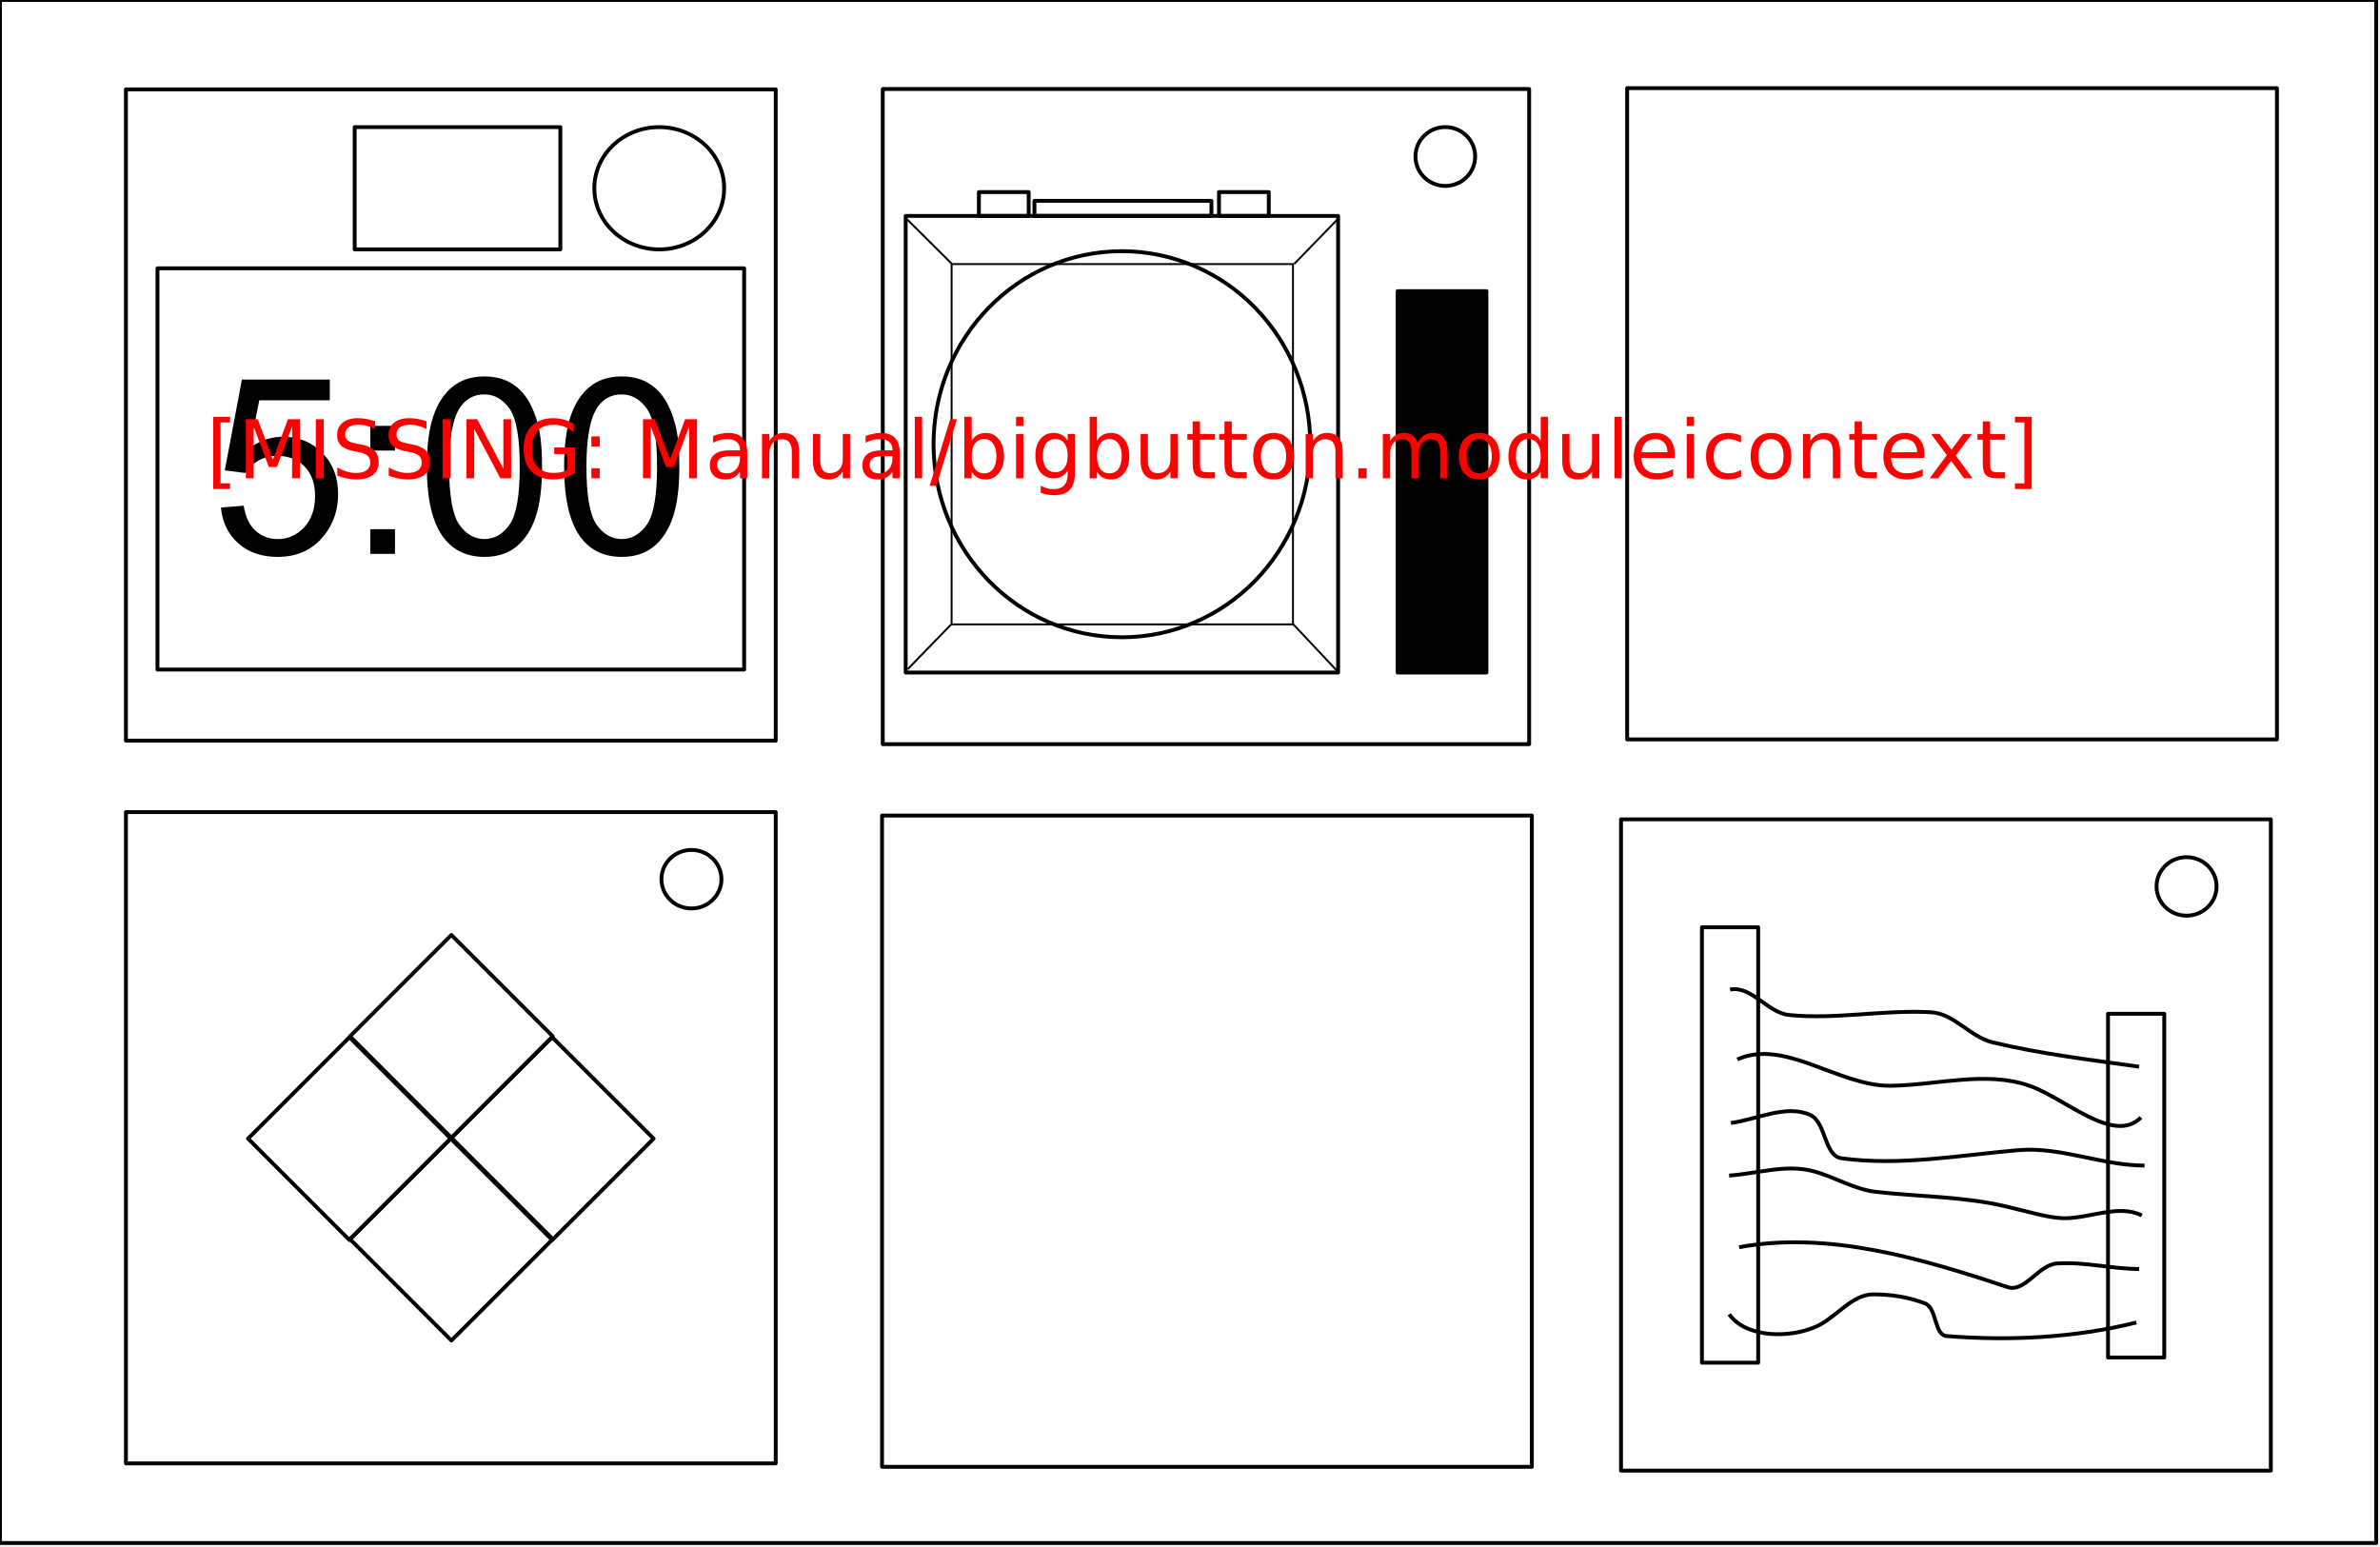
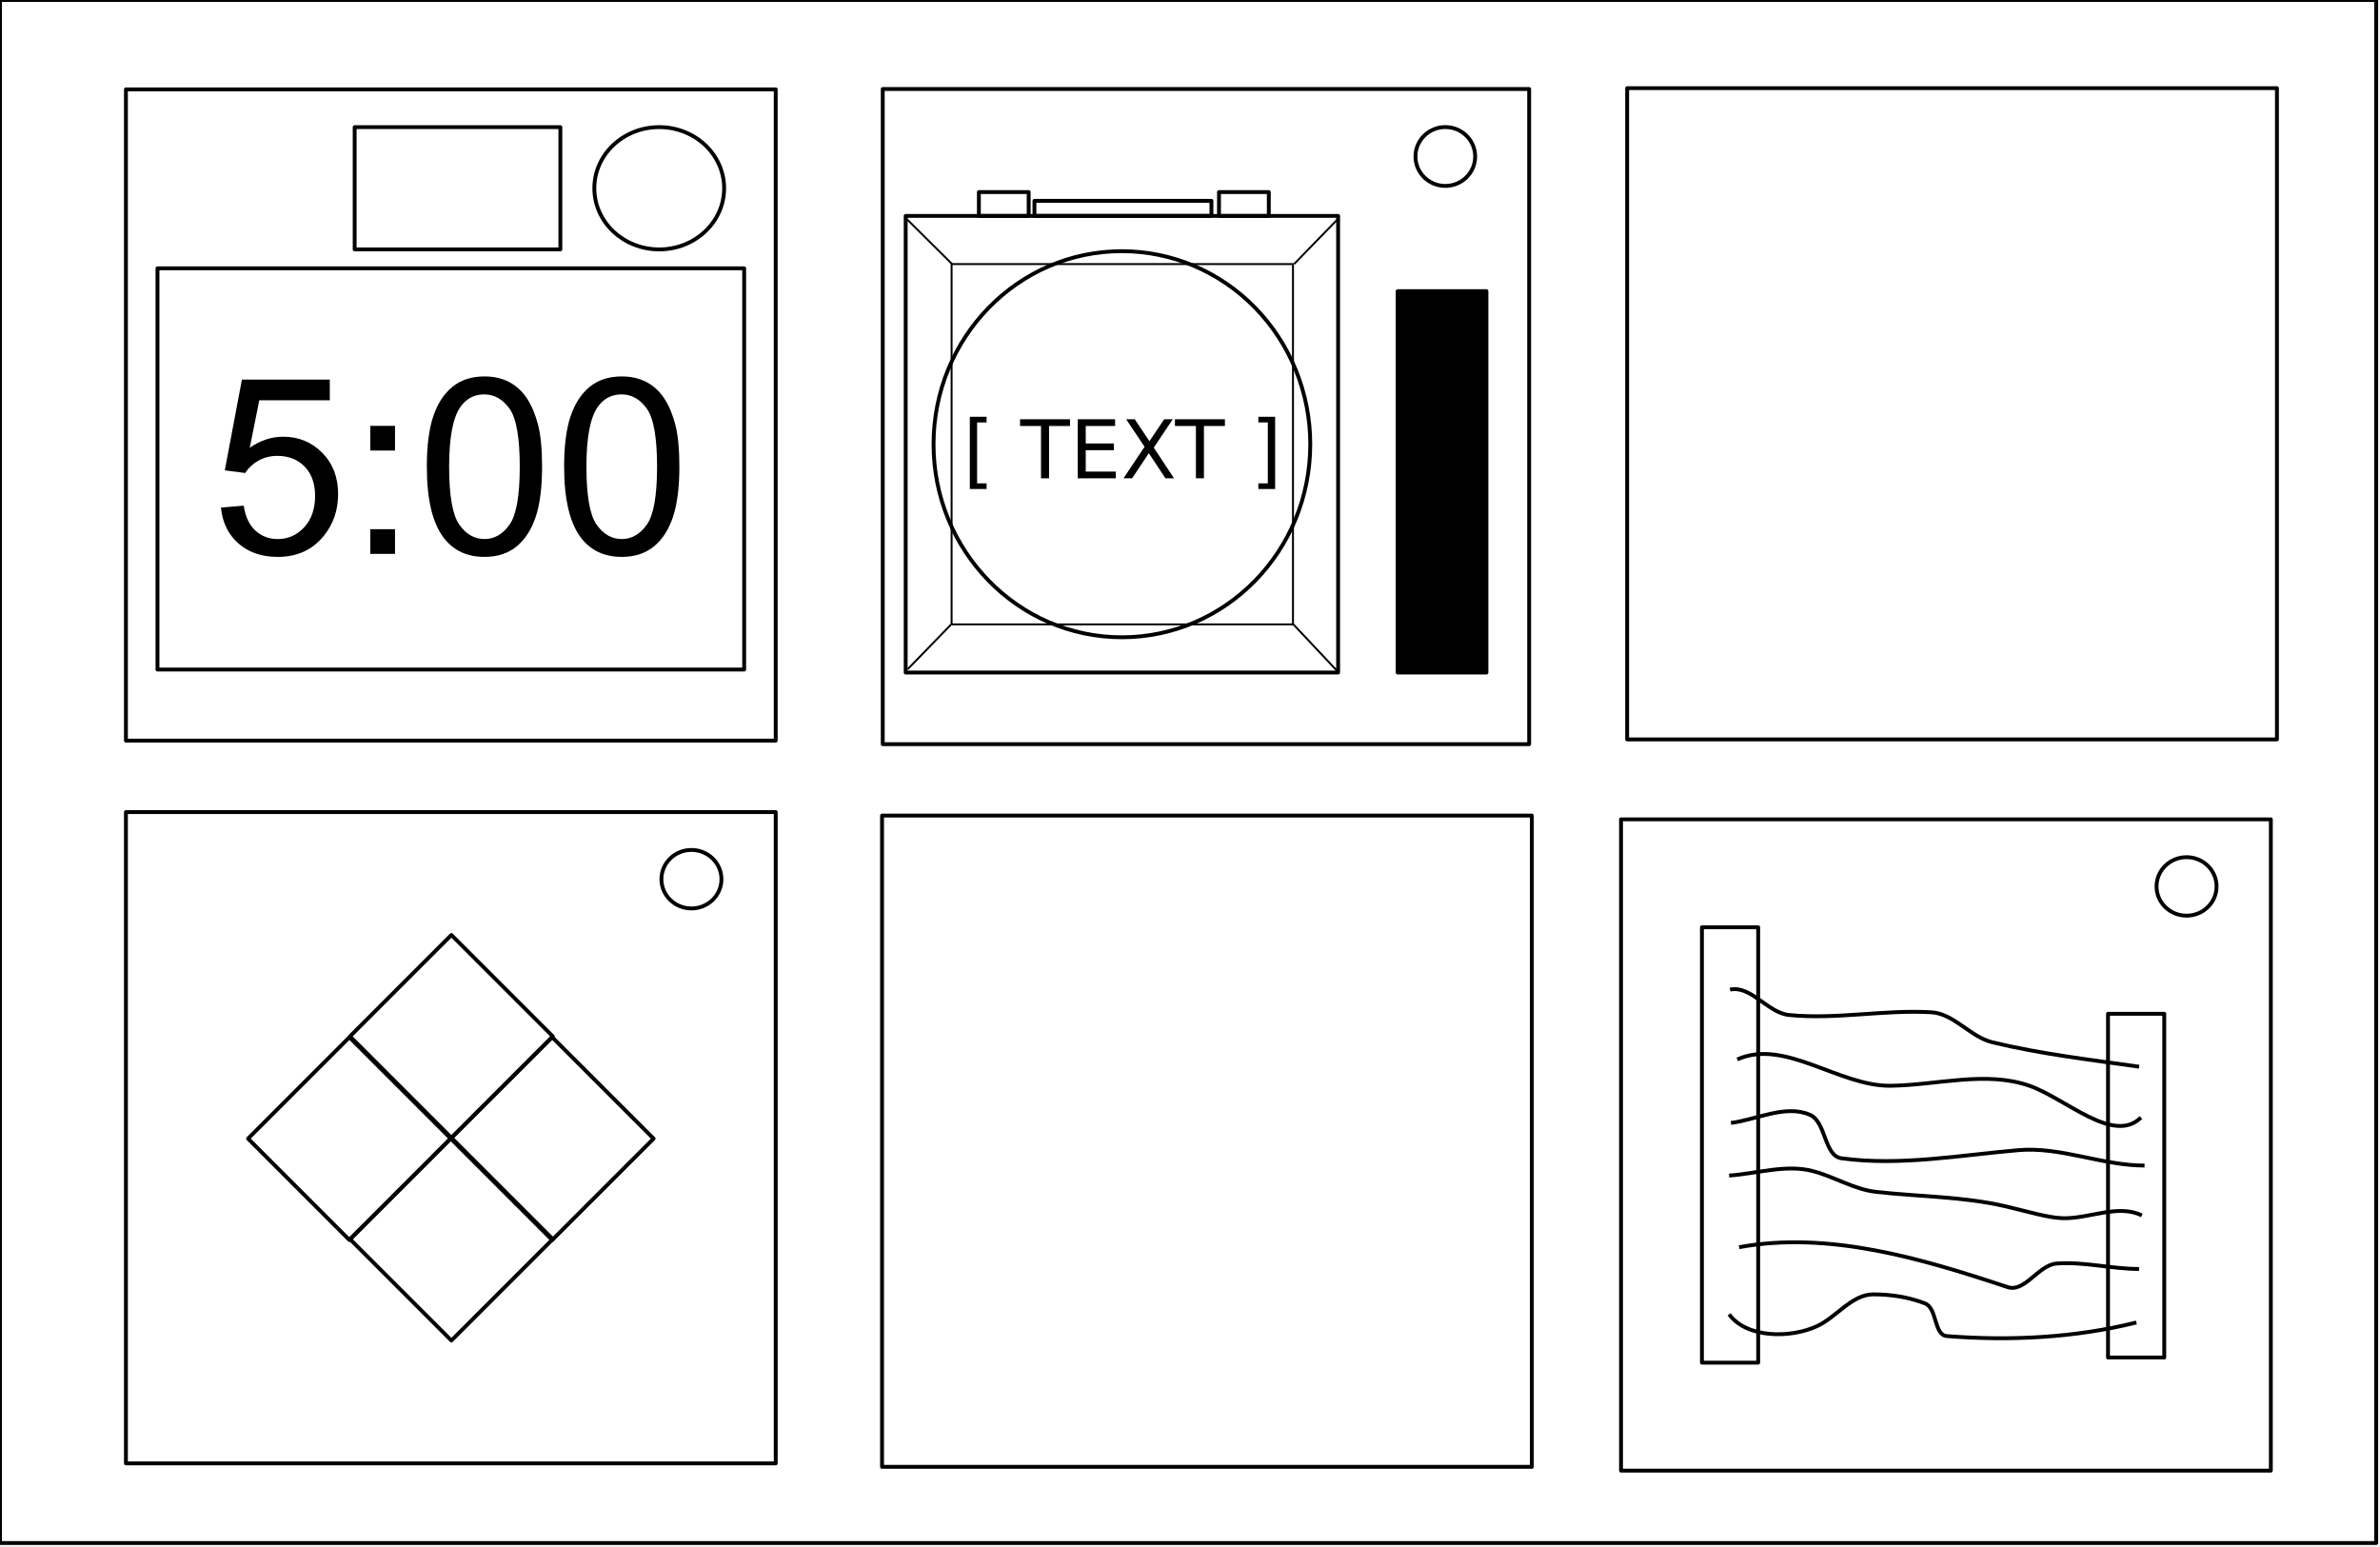
<svg xmlns="http://www.w3.org/2000/svg" id="svg173" stroke-miterlimit="10" stroke-linecap="square" stroke="none" fill="none" viewBox="0.0 0.0 1234.0 802.0" version="1.1">
  <defs id="defs177" />
  <clipPath id="p.0">
    <path id="path2" clip-rule="nonzero" d="m0 0l1234.0 0l0 802.0l-1234.0 0l0 -802.0z" />
  </clipPath>
  <g id="g167" clip-path="url(#p.0)">
    <path style="fill:#000000;fill-opacity:0;fill-rule:evenodd" id="path5" d="M 0,0 H 1234 V 802 H 0 Z" />
    <path style="fill:#ffffff;fill-rule:evenodd" id="path7" d="M 0,-0.001 H 1232 V 800.03 H 0 Z" />
    <path style="fill-rule:evenodd;stroke:#000000;stroke-width:2;stroke-linecap:butt;stroke-linejoin:round" id="path9" d="M 0,-0.001 H 1232 V 800.03 H 0 Z" />
    <path style="fill:#ffffff;fill-rule:evenodd" id="path11" d="m 54.209,40.56 h 348 V 388.529 h -348 z" />
    <path style="fill:#000000;fill-opacity:0;fill-rule:evenodd" id="path13" d="m 65.287,46.336 h 336.913 v 337.669 H 65.287 Z" />
    <path style="fill-rule:evenodd;stroke:#000000;stroke-width:2;stroke-linecap:butt;stroke-linejoin:round" id="path15" d="m 65.287,46.336 h 336.913 v 337.669 H 65.287 Z" />
    <path style="fill:#ffffff;fill-rule:evenodd" id="path17" d="m 81.651,139.121 h 304.189 v 208.031 h -304.189 z" />
    <path style="fill-rule:evenodd;stroke:#000000;stroke-width:2;stroke-linecap:butt;stroke-linejoin:round" id="path19" d="m 81.651,139.121 h 304.189 v 208.031 h -304.189 z" />
    <path style="fill:#000000;fill-opacity:0;fill-rule:evenodd" id="path21" d="m 89.412,150.478 h 288.787 v 181.638 H 89.412 Z" />
    <path style="fill:#000000;fill-rule:nonzero" id="path23" d="m 114.556,263.177 11.812,-1 q 1.312,8.625 6.094,12.969 4.781,4.344 11.531,4.344 8.125,0 13.75,-6.125 5.625,-6.125 5.625,-16.25 0,-9.625 -5.406,-15.188 -5.406,-5.562 -14.156,-5.562 -5.438,0 -9.812,2.469 -4.375,2.469 -6.875,6.406 l -10.562,-1.375 8.875,-47.062 h 45.563 v 10.75 h -36.562 l -4.938,24.625 q 8.25,-5.75 17.312,-5.75 12,0 20.25,8.312 8.25,8.312 8.25,21.375 0,12.438 -7.25,21.5 -8.812,11.125 -24.062,11.125 -12.5,0 -20.406,-7 -7.906,-7 -9.031,-18.562 z m 77.438,-29.563 v -12.812 h 12.812 v 12.812 z m 0,53.563 v -12.812 h 12.812 v 12.812 z m 29.312,-45.188 q 0,-16.25 3.344,-26.156 3.344,-9.906 9.938,-15.281 6.594,-5.375 16.594,-5.375 7.375,0 12.937,2.969 5.562,2.969 9.188,8.562 3.625,5.594 5.688,13.625 2.062,8.031 2.062,21.656 0,16.125 -3.312,26.031 -3.312,9.906 -9.906,15.312 -6.594,5.406 -16.656,5.406 -13.25,0 -20.812,-9.5 -9.062,-11.438 -9.062,-37.25 z m 11.562,0 q 0,22.563 5.281,30.031 5.281,7.469 13.031,7.469 7.75,0 13.031,-7.5 5.281,-7.5 5.281,-30 0,-22.625 -5.281,-30.062 -5.281,-7.438 -13.156,-7.438 -7.75,0 -12.375,6.562 -5.812,8.375 -5.812,30.938 z m 59.625,0 q 0,-16.25 3.344,-26.156 3.344,-9.906 9.938,-15.281 6.594,-5.375 16.594,-5.375 7.375,0 12.938,2.969 5.562,2.969 9.188,8.562 3.625,5.594 5.688,13.625 2.062,8.031 2.062,21.656 0,16.125 -3.312,26.031 -3.312,9.906 -9.906,15.312 -6.594,5.406 -16.656,5.406 -13.25,0 -20.812,-9.5 -9.062,-11.438 -9.062,-37.25 z m 11.562,0 q 0,22.563 5.281,30.031 5.281,7.469 13.031,7.469 7.75,0 13.031,-7.5 5.281,-7.5 5.281,-30 0,-22.625 -5.281,-30.062 -5.281,-7.438 -13.156,-7.438 -7.75,0 -12.375,6.562 -5.812,8.375 -5.812,30.938 z" />
    <path style="fill:#000000;fill-opacity:0;fill-rule:evenodd" id="path25" d="M 457.328,422.866 H 794.241 V 760.536 H 457.328 Z" />
    <path style="fill-rule:evenodd;stroke:#000000;stroke-width:2;stroke-linecap:butt;stroke-linejoin:round" id="path27" d="M 457.328,422.866 H 794.241 V 760.536 H 457.328 Z" />
    <path style="fill:#000000;fill-opacity:0;fill-rule:evenodd" id="path29" d="M 843.654,45.709 H 1180.567 V 383.378 H 843.654 Z" />
    <path style="fill-rule:evenodd;stroke:#000000;stroke-width:2;stroke-linecap:butt;stroke-linejoin:round" id="path31" d="M 843.654,45.709 H 1180.567 V 383.378 H 843.654 Z" />
    <path style="fill:#000000;fill-opacity:0;fill-rule:evenodd" id="path33" d="m 183.892,65.911 h 106.646 v 63.402 H 183.892 Z" />
    <path style="fill-rule:evenodd;stroke:#000000;stroke-width:2;stroke-linecap:butt;stroke-linejoin:round" id="path35" d="m 183.892,65.911 h 106.646 v 63.402 H 183.892 Z" />
    <path style="fill:#000000;fill-opacity:0;fill-rule:evenodd" id="path37" d="m 308.152,97.612 v 0 c 0,-17.508 15.067,-31.701 33.654,-31.701 v 0 c 8.925,0 17.485,3.34 23.797,9.285 6.311,5.945 9.857,14.008 9.857,22.416 v 0 c 0,17.508 -15.067,31.701 -33.654,31.701 v 0 c -18.586,0 -33.654,-14.193 -33.654,-31.701 z" />
    <path style="fill-rule:evenodd;stroke:#000000;stroke-width:2;stroke-linecap:butt;stroke-linejoin:round" id="path39" d="m 308.152,97.612 v 0 c 0,-17.508 15.067,-31.701 33.654,-31.701 v 0 c 8.925,0 17.485,3.34 23.797,9.285 6.311,5.945 9.857,14.008 9.857,22.416 v 0 c 0,17.508 -15.067,31.701 -33.654,31.701 v 0 c -18.586,0 -33.654,-14.193 -33.654,-31.701 z" />
    <path style="fill:#000000;fill-opacity:0;fill-rule:evenodd" id="path41" d="m 183.892,65.911 h 929.543 V 174.352 H 183.892 Z" />
    <path style="fill:#ffffff;fill-rule:evenodd" id="path43" d="M 446.669,40.343 H 792.859 V 390.399 H 446.669 Z" />
    <path style="fill:#000000;fill-opacity:0;fill-rule:evenodd" id="path45" d="m 457.69,46.154 h 335.161 v 339.695 h -335.161 z" />
    <path style="fill-rule:evenodd;stroke:#000000;stroke-width:2;stroke-linecap:butt;stroke-linejoin:round" id="path47" d="m 457.69,46.154 h 335.161 v 339.695 h -335.161 z" />
    <path style="fill:#ffffff;fill-rule:evenodd" id="path49" d="M 469.586,111.948 H 693.799 V 348.699 H 469.586 Z" />
    <path style="fill-rule:evenodd;stroke:#000000;stroke-width:2;stroke-linecap:butt;stroke-linejoin:round" id="path51" d="M 469.586,111.948 H 693.799 V 348.699 H 469.586 Z" />
    <path style="fill:#000000;fill-rule:evenodd" id="path53" d="M 724.672,150.963 H 770.699 V 348.71 H 724.672 Z" />
    <path style="fill-rule:evenodd;stroke:#000000;stroke-width:2;stroke-linecap:butt;stroke-linejoin:round" id="path55" d="M 724.672,150.963 H 770.699 V 348.71 H 724.672 Z" />
    <path style="fill:#ffffff;fill-rule:evenodd" id="path57" d="m 733.902,81.14 v 0 c 0,-8.426 6.93,-15.256 15.478,-15.256 v 0 c 4.105,0 8.042,1.607 10.945,4.468 2.903,2.861 4.533,6.742 4.533,10.788 v 0 c 0,8.426 -6.93,15.256 -15.478,15.256 v 0 c -8.548,0 -15.478,-6.831 -15.478,-15.256 z" />
    <path style="fill-rule:evenodd;stroke:#000000;stroke-width:2;stroke-linecap:butt;stroke-linejoin:round" id="path59" d="m 733.902,81.14 v 0 c 0,-8.426 6.93,-15.256 15.478,-15.256 v 0 c 4.105,0 8.042,1.607 10.945,4.468 2.903,2.861 4.533,6.742 4.533,10.788 v 0 c 0,8.426 -6.93,15.256 -15.478,15.256 v 0 c -8.548,0 -15.478,-6.831 -15.478,-15.256 z" />
    <path style="fill:#ffffff;fill-rule:evenodd" id="path61" d="m 484.03,230.324 v 0 c 0,-55.28 43.725,-100.093 97.663,-100.093 v 0 c 25.902,0 50.743,10.545 69.058,29.317 18.315,18.771 28.605,44.23 28.605,70.776 v 0 c 0,55.28 -43.725,100.093 -97.663,100.093 v 0 c -53.938,0 -97.663,-44.813 -97.663,-100.093 z" />
    <path style="fill-rule:evenodd;stroke:#000000;stroke-width:2;stroke-linecap:butt;stroke-linejoin:round" id="path63" d="m 484.03,230.324 v 0 c 0,-55.28 43.725,-100.093 97.663,-100.093 v 0 c 25.902,0 50.743,10.545 69.058,29.317 18.315,18.771 28.605,44.23 28.605,70.776 v 0 c 0,55.28 -43.725,100.093 -97.663,100.093 v 0 c -53.938,0 -97.663,-44.813 -97.663,-100.093 z" />
    <path style="fill:#000000;fill-opacity:0;fill-rule:evenodd" id="path65" d="m 497.824,194.748 h 201.467 v 71.101 H 497.824 Z" />
    <path style="fill:#000000;fill-opacity:0;fill-rule:evenodd" id="path67" d="m 493.394,136.916 h 176.996 v 186.815 H 493.394 Z" />
    <path style="fill-rule:evenodd;stroke:#000000;stroke-width:1;stroke-linecap:butt;stroke-linejoin:round" id="path69" d="m 493.394,136.916 h 176.996 v 186.815 H 493.394 Z" />
    <path style="fill:#000000;fill-opacity:0;fill-rule:evenodd" id="path71" d="m 470.254,113.676 23.343,23.193" />
    <path style="fill-rule:evenodd;stroke:#000000;stroke-width:1;stroke-linecap:butt;stroke-linejoin:round" id="path73" d="m 470.254,113.676 23.343,23.193" />
    <path style="fill:#000000;fill-opacity:0;fill-rule:evenodd" id="path75" d="m 670.595,323.729 22.967,24.429" />
    <path style="fill-rule:evenodd;stroke:#000000;stroke-width:1;stroke-linecap:butt;stroke-linejoin:round" id="path77" d="m 670.595,323.729 22.967,24.429" />
    <path style="fill:#000000;fill-opacity:0;fill-rule:evenodd" id="path79" d="m 693.536,113.676 -22.528,23.193" />
    <path style="fill-rule:evenodd;stroke:#000000;stroke-width:1;stroke-linecap:butt;stroke-linejoin:round" id="path81" d="m 693.536,113.676 -22.528,23.193" />
    <path style="fill:#000000;fill-opacity:0;fill-rule:evenodd" id="path83" d="m 493.189,323.734 -22.528,23.193" />
    <path style="fill-rule:evenodd;stroke:#000000;stroke-width:1;stroke-linecap:butt;stroke-linejoin:round" id="path85" d="m 493.189,323.734 -22.528,23.193" />
    <path style="fill:#000000;fill-opacity:0;fill-rule:evenodd" id="path87" d="m 507.537,99.589 h 25.818 v 12.357 h -25.818 z" />
    <path style="fill-rule:evenodd;stroke:#000000;stroke-width:2;stroke-linecap:butt;stroke-linejoin:round" id="path89" d="m 507.537,99.589 h 25.818 v 12.357 h -25.818 z" />
    <path style="fill:#000000;fill-opacity:0;fill-rule:evenodd" id="path91" d="m 632.036,99.589 h 25.818 v 12.357 H 632.036 Z" />
    <path style="fill-rule:evenodd;stroke:#000000;stroke-width:2;stroke-linecap:butt;stroke-linejoin:round" id="path93" d="m 632.036,99.589 h 25.818 v 12.357 H 632.036 Z" />
    <path style="fill:#000000;fill-opacity:0;fill-rule:evenodd" id="path95" d="m 536.342,104.146 h 91.772 v 7.795 h -91.772 z" />
    <path style="fill-rule:evenodd;stroke:#000000;stroke-width:2;stroke-linecap:butt;stroke-linejoin:round" id="path97" d="m 536.342,104.146 h 91.772 v 7.795 h -91.772 z" />
    <path style="fill:#ffffff;fill-rule:evenodd" id="path99" d="M 54.21,415.294 H 402.21 V 763.262 H 54.21 Z" />
    <path style="fill:#000000;fill-opacity:0;fill-rule:evenodd" id="path101" d="m 65.289,421.07 h 336.913 V 758.739 H 65.289 Z" />
    <path style="fill-rule:evenodd;stroke:#000000;stroke-width:2;stroke-linecap:butt;stroke-linejoin:round" id="path103" d="m 65.289,421.07 h 336.913 V 758.739 H 65.289 Z" />
    <path style="fill:#000000;fill-opacity:0;fill-rule:evenodd" id="path105" d="m 128.612,590.36 52.567,-52.567 52.567,52.567 -52.567,52.567 z" />
    <path style="fill-rule:evenodd;stroke:#000000;stroke-width:2;stroke-linecap:butt;stroke-linejoin:round" id="path107" d="m 128.612,590.36 52.567,-52.567 52.567,52.567 -52.567,52.567 z" />
    <path style="fill:#000000;fill-opacity:0;fill-rule:evenodd" id="path109" d="m 181.472,642.472 52.567,-52.567 52.567,52.567 -52.567,52.567 z" />
    <path style="fill-rule:evenodd;stroke:#000000;stroke-width:2;stroke-linecap:butt;stroke-linejoin:round" id="path111" d="m 181.472,642.472 52.567,-52.567 52.567,52.567 -52.567,52.567 z" />
    <path style="fill:#000000;fill-opacity:0;fill-rule:evenodd" id="path113" d="m 233.745,590.36 52.567,-52.567 52.567,52.567 -52.567,52.567 z" />
    <path style="fill-rule:evenodd;stroke:#000000;stroke-width:2;stroke-linecap:butt;stroke-linejoin:round" id="path115" d="m 233.745,590.36 52.567,-52.567 52.567,52.567 -52.567,52.567 z" />
    <path style="fill:#000000;fill-opacity:0;fill-rule:evenodd" id="path117" d="m 181.472,537.339 52.567,-52.567 52.567,52.567 -52.567,52.567 z" />
    <path style="fill-rule:evenodd;stroke:#000000;stroke-width:2;stroke-linecap:butt;stroke-linejoin:round" id="path119" d="m 181.472,537.339 52.567,-52.567 52.567,52.567 -52.567,52.567 z" />
    <path style="fill:#ffffff;fill-rule:evenodd" id="path121" d="m 342.944,455.848 v 0 c 0,-8.376 6.966,-15.165 15.559,-15.165 v 0 c 4.127,0 8.084,1.598 11.002,4.442 2.918,2.844 4.557,6.701 4.557,10.724 v 0 c 0,8.376 -6.966,15.165 -15.559,15.165 v 0 c -8.593,0 -15.559,-6.79 -15.559,-15.165 z" />
    <path style="fill-rule:evenodd;stroke:#000000;stroke-width:2;stroke-linecap:butt;stroke-linejoin:round" id="path123" d="m 342.944,455.848 v 0 c 0,-8.376 6.966,-15.165 15.559,-15.165 v 0 c 4.127,0 8.084,1.598 11.002,4.442 2.918,2.844 4.557,6.701 4.557,10.724 v 0 c 0,8.376 -6.966,15.165 -15.559,15.165 v 0 c -8.593,0 -15.559,-6.79 -15.559,-15.165 z" />
    <path style="fill:#ffffff;fill-rule:evenodd" id="path125" d="m 829.407,419.047 h 348 v 347.969 H 829.407 Z" />
    <path style="fill:#000000;fill-opacity:0;fill-rule:evenodd" id="path127" d="m 840.486,424.823 h 336.913 v 337.669 H 840.486 Z" />
    <path style="fill-rule:evenodd;stroke:#000000;stroke-width:2;stroke-linecap:butt;stroke-linejoin:round" id="path129" d="m 840.486,424.823 h 336.913 v 337.669 H 840.486 Z" />
    <path style="fill:#ffffff;fill-rule:evenodd" id="path131" d="m 1118.141,459.601 v 0 c 0,-8.376 6.966,-15.165 15.559,-15.165 v 0 c 4.126,0 8.084,1.598 11.002,4.442 2.918,2.844 4.557,6.701 4.557,10.724 v 0 c 0,8.376 -6.966,15.165 -15.559,15.165 v 0 c -8.593,0 -15.559,-6.79 -15.559,-15.165 z" />
    <path style="fill-rule:evenodd;stroke:#000000;stroke-width:2;stroke-linecap:butt;stroke-linejoin:round" id="path133" d="m 1118.141,459.601 v 0 c 0,-8.376 6.966,-15.165 15.559,-15.165 v 0 c 4.126,0 8.084,1.598 11.002,4.442 2.918,2.844 4.557,6.701 4.557,10.724 v 0 c 0,8.376 -6.966,15.165 -15.559,15.165 v 0 c -8.593,0 -15.559,-6.79 -15.559,-15.165 z" />
    <path style="fill:#000000;fill-opacity:0;fill-rule:evenodd" id="path135" d="m 882.433,480.793 h 29.165 v 225.732 h -29.165 z" />
    <path style="fill-rule:evenodd;stroke:#000000;stroke-width:2;stroke-linecap:butt;stroke-linejoin:round" id="path137" d="m 882.433,480.793 h 29.165 v 225.732 h -29.165 z" />
    <path style="fill:#000000;fill-opacity:0;fill-rule:evenodd" id="path139" d="m 1092.976,525.635 h 29.165 v 178.205 h -29.165 z" />
    <path style="fill-rule:evenodd;stroke:#000000;stroke-width:2;stroke-linecap:butt;stroke-linejoin:round" id="path141" d="m 1092.976,525.635 h 29.165 v 178.205 h -29.165 z" />
    <path style="fill:#000000;fill-opacity:0;fill-rule:evenodd" id="path143" d="m 897.013,513.102 c 10.847,-2.327 19.528,12.062 30.567,13.165 24.493,2.447 49.259,-2.853 73.832,-1.409 11.688,0.687 20.135,12.745 31.509,15.52 25.011,6.101 50.697,9.06 76.184,12.696" />
    <path style="fill-rule:evenodd;stroke:#000000;stroke-width:2;stroke-linecap:butt;stroke-linejoin:round" id="path145" d="m 897.013,513.102 c 10.847,-2.327 19.528,12.062 30.567,13.165 24.493,2.447 49.259,-2.853 73.832,-1.409 11.688,0.687 20.135,12.745 31.509,15.52 25.011,6.101 50.697,9.06 76.184,12.696" />
    <path style="fill:#000000;fill-opacity:0;fill-rule:evenodd" id="path147" d="m 900.774,549.312 c 24.469,-11.123 52.598,13.95 79.475,13.638 23.983,-0.279 49.307,-7.9 71.953,0 18.927,6.603 43.668,30.634 57.843,16.459" />
    <path style="fill-rule:evenodd;stroke:#000000;stroke-width:2;stroke-linecap:butt;stroke-linejoin:round" id="path149" d="m 900.774,549.312 c 24.469,-11.123 52.598,13.95 79.475,13.638 23.983,-0.279 49.307,-7.9 71.953,0 18.927,6.603 43.668,30.634 57.843,16.459" />
    <path style="fill:#000000;fill-opacity:0;fill-rule:evenodd" id="path151" d="m 897.483,582.231 c 13.594,-1.782 28.333,-9.684 40.913,-4.234 8.545,3.702 7.23,21.331 16.459,22.575 30.326,4.089 61.216,-1.605 91.703,-4.234 21.87,-1.886 43.416,7.995 65.367,7.995" />
    <path style="fill-rule:evenodd;stroke:#000000;stroke-width:2;stroke-linecap:butt;stroke-linejoin:round" id="path153" d="m 897.483,582.231 c 13.594,-1.782 28.333,-9.684 40.913,-4.234 8.545,3.702 7.23,21.331 16.459,22.575 30.326,4.089 61.216,-1.605 91.703,-4.234 21.87,-1.886 43.416,7.995 65.367,7.995" />
    <path style="fill:#000000;fill-opacity:0;fill-rule:evenodd" id="path155" d="m 896.541,609.507 c 14.41,-0.974 29.281,-5.962 43.265,-2.352 11.184,2.887 21.443,9.521 32.921,10.816 22.413,2.53 45.286,2.377 67.247,7.525 11.843,2.776 21.627,5.823 29.157,6.113 13.792,0.53 29.04,-7.587 41.383,-1.409" />
    <path style="fill-rule:evenodd;stroke:#000000;stroke-width:2;stroke-linecap:butt;stroke-linejoin:round" id="path157" d="m 896.541,609.507 c 14.41,-0.974 29.281,-5.962 43.265,-2.352 11.184,2.887 21.443,9.521 32.921,10.816 22.413,2.53 45.286,2.377 67.247,7.525 11.843,2.776 21.627,5.823 29.157,6.113 13.792,0.53 29.04,-7.587 41.383,-1.409" />
    <path style="fill:#000000;fill-opacity:0;fill-rule:evenodd" id="path159" d="m 896.541,681.459 c 9.029,12.403 31.702,12.573 45.617,6.113 10.123,-4.699 17.997,-16.459 29.157,-16.459 9.072,0 18.351,1.413 26.806,4.701 6.322,2.458 4.524,16.402 11.286,16.932 32.746,2.566 66.422,0.918 98.286,-7.055" />
    <path style="fill-rule:evenodd;stroke:#000000;stroke-width:2;stroke-linecap:butt;stroke-linejoin:round" id="path161" d="m 896.541,681.459 c 9.029,12.403 31.702,12.573 45.617,6.113 10.123,-4.699 17.997,-16.459 29.157,-16.459 9.072,0 18.351,1.413 26.806,4.701 6.322,2.458 4.524,16.402 11.286,16.932 32.746,2.566 66.422,0.918 98.286,-7.055" />
    <path style="fill:#000000;fill-opacity:0;fill-rule:evenodd" id="path163" d="m 901.714,646.66 c 46.126,-8.543 94.698,5.858 139.202,20.69 8.912,2.97 16.025,-11.532 25.394,-12.226 14.257,-1.055 28.499,2.822 42.795,2.822" />
    <path style="fill-rule:evenodd;stroke:#000000;stroke-width:2;stroke-linecap:butt;stroke-linejoin:round" id="path165" d="m 901.714,646.66 c 46.126,-8.543 94.698,5.858 139.202,20.69 8.912,2.97 16.025,-11.532 25.394,-12.226 14.257,-1.055 28.499,2.822 42.795,2.822" />
  </g>
-   <g id="text171" style="font-size:42px;font-family:sans-serif;text-anchor:middle;fill:#000000" aria-label="[MISSING: Manual/bigbutton.moduleicontext]">
-     <path id="path181" style="fill:#ff0000" d="m 110.566,216.09 h 8.695 v 2.933 h -4.922 v 31.582 h 4.922 v 2.933 h -8.695 z" />
-     <path id="path183" style="fill:#ff0000" d="m 127.485,217.382 h 6.173 l 7.813,20.836 7.854,-20.836 h 6.173 V 248 h -4.04 v -26.886 l -7.896,21 h -4.163 l -7.896,-21 V 248 h -4.02 z" />
-     <path id="path185" style="fill:#ff0000" d="m 163.743,217.382 h 4.143 V 248 h -4.143 z" />
-     <path id="path187" style="fill:#ff0000" d="m 194.484,218.387 v 4.04 q -2.358,-1.128 -4.45,-1.682 -2.092,-0.554 -4.04,-0.554 -3.384,0 -5.229,1.312 -1.825,1.312 -1.825,3.732 0,2.03 1.21,3.076 1.23,1.025 4.635,1.661 l 2.502,0.513 q 4.635,0.882 6.829,3.117 2.215,2.215 2.215,5.947 0,4.45 -2.994,6.747 -2.974,2.297 -8.736,2.297 -2.174,0 -4.635,-0.492 -2.44,-0.492 -5.065,-1.456 v -4.266 q 2.522,1.415 4.942,2.133 2.42,0.718 4.758,0.718 3.548,0 5.476,-1.395 1.928,-1.395 1.928,-3.979 0,-2.256 -1.395,-3.527 -1.374,-1.271 -4.532,-1.907 l -2.522,-0.492 q -4.635,-0.923 -6.706,-2.892 -2.071,-1.969 -2.071,-5.476 0,-4.061 2.851,-6.398 2.871,-2.338 7.896,-2.338 2.153,0 4.389,0.39 2.235,0.39 4.573,1.169 z" />
-     <path id="path189" style="fill:#ff0000" d="m 221.145,218.387 v 4.04 q -2.358,-1.128 -4.45,-1.682 -2.092,-0.554 -4.04,-0.554 -3.384,0 -5.229,1.312 -1.825,1.312 -1.825,3.732 0,2.03 1.21,3.076 1.23,1.025 4.635,1.661 l 2.502,0.513 q 4.635,0.882 6.829,3.117 2.215,2.215 2.215,5.947 0,4.45 -2.994,6.747 -2.974,2.297 -8.736,2.297 -2.174,0 -4.635,-0.492 -2.44,-0.492 -5.065,-1.456 v -4.266 q 2.522,1.415 4.942,2.133 2.42,0.718 4.758,0.718 3.548,0 5.476,-1.395 1.928,-1.395 1.928,-3.979 0,-2.256 -1.395,-3.527 -1.374,-1.271 -4.532,-1.907 l -2.522,-0.492 q -4.635,-0.923 -6.706,-2.892 -2.071,-1.969 -2.071,-5.476 0,-4.061 2.851,-6.398 2.871,-2.338 7.896,-2.338 2.153,0 4.389,0.39 2.235,0.39 4.573,1.169 z" />
-     <path id="path191" style="fill:#ff0000" d="m 229.45,217.382 h 4.143 V 248 h -4.143 z" />
-     <path id="path193" style="fill:#ff0000" d="m 241.837,217.382 h 5.578 l 13.576,25.614 v -25.614 h 4.02 V 248 h -5.578 L 245.856,222.386 V 248 h -4.02 z" />
-     <path id="path195" style="fill:#ff0000" d="m 294.132,243.632 v -8.224 h -6.768 v -3.404 h 10.869 v 13.146 q -2.399,1.702 -5.291,2.584 -2.892,0.861 -6.173,0.861 -7.178,0 -11.238,-4.184 -4.04,-4.204 -4.04,-11.689 0,-7.506 4.04,-11.689 4.061,-4.204 11.238,-4.204 2.994,0 5.681,0.738 2.707,0.738 4.983,2.174 v 4.409 q -2.297,-1.948 -4.881,-2.933 -2.584,-0.984 -5.435,-0.984 -5.619,0 -8.449,3.138 -2.81,3.138 -2.81,9.352 0,6.193 2.81,9.331 2.83,3.138 8.449,3.138 2.194,0 3.917,-0.369 1.723,-0.39 3.097,-1.189 z" />
-     <path id="path197" style="fill:#ff0000" d="m 306.621,242.791 h 4.327 V 248 h -4.327 z m 0,-16.509 h 4.327 v 5.209 h -4.327 z" />
-     <path id="path199" style="fill:#ff0000" d="m 333.384,217.382 h 6.173 l 7.813,20.836 7.854,-20.836 h 6.173 V 248 h -4.04 v -26.886 l -7.896,21 h -4.163 l -7.896,-21 V 248 h -4.02 z" />
-     <path id="path201" style="fill:#ff0000" d="m 379.916,236.454 q -4.573,0 -6.337,1.046 -1.764,1.046 -1.764,3.568 0,2.01 1.312,3.199 1.333,1.169 3.609,1.169 3.138,0 5.024,-2.215 1.907,-2.235 1.907,-5.927 v -0.841 z m 7.526,-1.559 V 248 h -3.773 v -3.486 q -1.292,2.092 -3.22,3.097 -1.928,0.984 -4.717,0.984 -3.527,0 -5.619,-1.969 -2.071,-1.989 -2.071,-5.312 0,-3.876 2.584,-5.845 2.604,-1.969 7.752,-1.969 h 5.291 v -0.369 q 0,-2.604 -1.723,-4.02 -1.702,-1.436 -4.799,-1.436 -1.969,0 -3.835,0.472 -1.866,0.472 -3.589,1.415 v -3.486 q 2.071,-0.8 4.02,-1.189 1.948,-0.41 3.794,-0.41 4.983,0 7.444,2.584 2.461,2.584 2.461,7.834 z" />
-     <path id="path203" style="fill:#ff0000" d="M 414.328,234.137 V 248 h -3.773 v -13.74 q 0,-3.261 -1.271,-4.881 -1.271,-1.62 -3.814,-1.62 -3.056,0 -4.819,1.948 -1.764,1.948 -1.764,5.312 V 248 h -3.794 v -22.969 h 3.794 v 3.568 q 1.354,-2.071 3.179,-3.097 1.846,-1.025 4.245,-1.025 3.958,0 5.988,2.461 2.03,2.44 2.03,7.198 z" />
-     <path id="path205" style="fill:#ff0000" d="m 421.506,238.936 v -13.904 h 3.773 v 13.761 q 0,3.261 1.271,4.901 1.271,1.62 3.814,1.62 3.056,0 4.819,-1.948 1.784,-1.948 1.784,-5.312 v -13.022 h 3.773 V 248 h -3.773 v -3.527 q -1.374,2.092 -3.199,3.117 -1.805,1.005 -4.204,1.005 -3.958,0 -6.009,-2.461 -2.051,-2.461 -2.051,-7.198 z m 9.495,-14.458 z" />
-     <path id="path207" style="fill:#ff0000" d="m 458.994,236.454 q -4.573,0 -6.337,1.046 -1.764,1.046 -1.764,3.568 0,2.01 1.312,3.199 1.333,1.169 3.609,1.169 3.138,0 5.024,-2.215 1.907,-2.235 1.907,-5.927 v -0.841 z m 7.526,-1.559 V 248 h -3.773 v -3.486 q -1.292,2.092 -3.22,3.097 -1.928,0.984 -4.717,0.984 -3.527,0 -5.619,-1.969 -2.071,-1.989 -2.071,-5.312 0,-3.876 2.584,-5.845 2.604,-1.969 7.752,-1.969 h 5.291 v -0.369 q 0,-2.604 -1.723,-4.02 -1.702,-1.436 -4.799,-1.436 -1.969,0 -3.835,0.472 -1.866,0.472 -3.589,1.415 v -3.486 q 2.071,-0.8 4.02,-1.189 1.948,-0.41 3.794,-0.41 4.983,0 7.444,2.584 2.461,2.584 2.461,7.834 z" />
-     <path id="path209" style="fill:#ff0000" d="m 474.313,216.09 h 3.773 V 248 h -3.773 z" />
-     <path id="path211" style="fill:#ff0000" d="m 492.668,217.382 h 3.486 l -10.664,34.515 h -3.486 z" />
-     <path id="path213" style="fill:#ff0000" d="m 516.642,236.536 q 0,-4.163 -1.723,-6.521 -1.702,-2.379 -4.696,-2.379 -2.994,0 -4.717,2.379 -1.702,2.358 -1.702,6.521 0,4.163 1.702,6.542 1.723,2.358 4.717,2.358 2.994,0 4.696,-2.358 1.723,-2.379 1.723,-6.542 z m -12.838,-8.019 q 1.189,-2.051 2.994,-3.035 1.825,-1.005 4.348,-1.005 4.184,0 6.788,3.322 2.625,3.322 2.625,8.736 0,5.414 -2.625,8.736 -2.604,3.322 -6.788,3.322 -2.522,0 -4.348,-0.984 -1.805,-1.005 -2.994,-3.056 V 248 h -3.794 v -31.91 h 3.794 z" />
-     <path id="path215" style="fill:#ff0000" d="m 526.813,225.031 h 3.773 V 248 h -3.773 z m 0,-8.941 h 3.773 v 4.778 h -3.773 z" />
-     <path id="path217" style="fill:#ff0000" d="m 553.576,236.249 q 0,-4.102 -1.702,-6.357 -1.682,-2.256 -4.737,-2.256 -3.035,0 -4.737,2.256 -1.682,2.256 -1.682,6.357 0,4.081 1.682,6.337 1.702,2.256 4.737,2.256 3.056,0 4.737,-2.256 1.702,-2.256 1.702,-6.337 z m 3.773,8.9 q 0,5.865 -2.604,8.716 -2.604,2.871 -7.978,2.871 -1.989,0 -3.753,-0.308 -1.764,-0.287 -3.425,-0.902 v -3.671 q 1.661,0.902 3.281,1.333 1.62,0.431 3.302,0.431 3.712,0 5.558,-1.948 1.846,-1.928 1.846,-5.845 v -1.866 q -1.169,2.03 -2.994,3.035 Q 548.757,248 546.214,248 q -4.225,0 -6.809,-3.22 -2.584,-3.22 -2.584,-8.531 0,-5.332 2.584,-8.552 2.584,-3.22 6.809,-3.22 2.543,0 4.368,1.005 1.825,1.005 2.994,3.035 v -3.486 h 3.773 z" />
-     <path id="path219" style="fill:#ff0000" d="m 581.61,236.536 q 0,-4.163 -1.723,-6.521 -1.702,-2.379 -4.696,-2.379 -2.994,0 -4.717,2.379 -1.702,2.358 -1.702,6.521 0,4.163 1.702,6.542 1.723,2.358 4.717,2.358 2.994,0 4.696,-2.358 1.723,-2.379 1.723,-6.542 z m -12.838,-8.019 q 1.189,-2.051 2.994,-3.035 1.825,-1.005 4.348,-1.005 4.184,0 6.788,3.322 2.625,3.322 2.625,8.736 0,5.414 -2.625,8.736 -2.604,3.322 -6.788,3.322 -2.522,0 -4.348,-0.984 -1.805,-1.005 -2.994,-3.056 V 248 h -3.794 v -31.91 h 3.794 z" />
-     <path id="path221" style="fill:#ff0000" d="m 591.393,238.936 v -13.904 h 3.773 v 13.761 q 0,3.261 1.271,4.901 1.271,1.62 3.814,1.62 3.056,0 4.819,-1.948 1.784,-1.948 1.784,-5.312 v -13.022 h 3.773 V 248 h -3.773 v -3.527 q -1.374,2.092 -3.199,3.117 -1.805,1.005 -4.204,1.005 -3.958,0 -6.009,-2.461 -2.051,-2.461 -2.051,-7.198 z m 9.495,-14.458 z" />
-     <path id="path223" style="fill:#ff0000" d="m 622.175,218.51 v 6.521 h 7.772 v 2.933 h -7.772 v 12.469 q 0,2.81 0.759,3.609 0.779,0.8 3.138,0.8 h 3.876 V 248 h -3.876 q -4.368,0 -6.029,-1.62 -1.661,-1.641 -1.661,-5.947 v -12.469 h -2.769 v -2.933 h 2.769 v -6.521 z" />
-     <path id="path225" style="fill:#ff0000" d="m 638.663,218.51 v 6.521 h 7.772 v 2.933 h -7.772 v 12.469 q 0,2.81 0.759,3.609 0.779,0.8 3.138,0.8 h 3.876 V 248 h -3.876 q -4.368,0 -6.029,-1.62 -1.661,-1.641 -1.661,-5.947 v -12.469 h -2.769 v -2.933 h 2.769 v -6.521 z" />
-     <path id="path227" style="fill:#ff0000" d="m 660.319,227.677 q -3.035,0 -4.799,2.379 -1.764,2.358 -1.764,6.48 0,4.122 1.743,6.501 1.764,2.358 4.819,2.358 3.015,0 4.778,-2.379 1.764,-2.379 1.764,-6.48 0,-4.081 -1.764,-6.46 -1.764,-2.399 -4.778,-2.399 z m 0,-3.199 q 4.922,0 7.731,3.199 2.81,3.199 2.81,8.859 0,5.64 -2.81,8.859 -2.81,3.199 -7.731,3.199 -4.942,0 -7.752,-3.199 -2.789,-3.22 -2.789,-8.859 0,-5.66 2.789,-8.859 2.81,-3.199 7.752,-3.199 z" />
-     <path id="path229" style="fill:#ff0000" d="M 696.188,234.137 V 248 h -3.773 v -13.74 q 0,-3.261 -1.271,-4.881 -1.271,-1.62 -3.814,-1.62 -3.056,0 -4.819,1.948 -1.764,1.948 -1.764,5.312 V 248 h -3.794 v -22.969 h 3.794 v 3.568 q 1.354,-2.071 3.179,-3.097 1.846,-1.025 4.245,-1.025 3.958,0 5.988,2.461 2.03,2.44 2.03,7.198 z" />
-     <path id="path231" style="fill:#ff0000" d="m 704.288,242.791 h 4.327 V 248 h -4.327 z" />
-     <path id="path233" style="fill:#ff0000" d="m 735.009,229.44 q 1.415,-2.543 3.384,-3.753 1.969,-1.21 4.635,-1.21 3.589,0 5.537,2.522 1.948,2.502 1.948,7.137 V 248 h -3.794 v -13.74 q 0,-3.302 -1.169,-4.901 -1.169,-1.6 -3.568,-1.6 -2.933,0 -4.635,1.948 -1.702,1.948 -1.702,5.312 V 248 h -3.794 v -13.74 q 0,-3.322 -1.169,-4.901 -1.169,-1.6 -3.609,-1.6 -2.892,0 -4.594,1.969 -1.702,1.948 -1.702,5.291 V 248 h -3.794 v -22.969 h 3.794 v 3.568 q 1.292,-2.112 3.097,-3.117 1.805,-1.005 4.286,-1.005 2.502,0 4.245,1.271 1.764,1.271 2.604,3.691 z" />
-     <path id="path235" style="fill:#ff0000" d="m 766.96,227.677 q -3.035,0 -4.799,2.379 -1.764,2.358 -1.764,6.48 0,4.122 1.743,6.501 1.764,2.358 4.819,2.358 3.015,0 4.778,-2.379 1.764,-2.379 1.764,-6.48 0,-4.081 -1.764,-6.46 -1.764,-2.399 -4.778,-2.399 z m 0,-3.199 q 4.922,0 7.731,3.199 2.81,3.199 2.81,8.859 0,5.64 -2.81,8.859 -2.81,3.199 -7.731,3.199 -4.942,0 -7.752,-3.199 -2.789,-3.22 -2.789,-8.859 0,-5.66 2.789,-8.859 2.81,-3.199 7.752,-3.199 z" />
-     <path id="path237" style="fill:#ff0000" d="m 798.85,228.518 v -12.428 h 3.773 V 248 h -3.773 v -3.445 q -1.189,2.051 -3.015,3.056 -1.805,0.984 -4.348,0.984 -4.163,0 -6.788,-3.322 -2.604,-3.322 -2.604,-8.736 0,-5.414 2.604,-8.736 2.625,-3.322 6.788,-3.322 2.543,0 4.348,1.005 1.825,0.984 3.015,3.035 z m -12.858,8.019 q 0,4.163 1.702,6.542 1.723,2.358 4.717,2.358 2.994,0 4.717,-2.358 1.723,-2.379 1.723,-6.542 0,-4.163 -1.723,-6.521 -1.723,-2.379 -4.717,-2.379 -2.994,0 -4.717,2.379 -1.702,2.358 -1.702,6.521 z" />
-     <path id="path239" style="fill:#ff0000" d="m 810.006,238.936 v -13.904 h 3.773 v 13.761 q 0,3.261 1.271,4.901 1.271,1.62 3.814,1.62 3.056,0 4.819,-1.948 1.784,-1.948 1.784,-5.312 v -13.022 h 3.773 V 248 h -3.773 v -3.527 q -1.374,2.092 -3.199,3.117 -1.805,1.005 -4.204,1.005 -3.958,0 -6.009,-2.461 -2.051,-2.461 -2.051,-7.198 z m 9.495,-14.458 z" />
-     <path id="path241" style="fill:#ff0000" d="m 837.056,216.09 h 3.773 V 248 h -3.773 z" />
-     <path id="path243" style="fill:#ff0000" d="m 868.351,235.572 v 1.846 h -17.35 q 0.246,3.896 2.338,5.947 2.112,2.03 5.865,2.03 2.174,0 4.204,-0.533 2.051,-0.533 4.061,-1.6 v 3.568 q -2.03,0.861 -4.163,1.312 -2.133,0.451 -4.327,0.451 -5.496,0 -8.716,-3.199 -3.199,-3.199 -3.199,-8.654 0,-5.64 3.035,-8.941 3.056,-3.322 8.224,-3.322 4.635,0 7.321,2.994 2.707,2.974 2.707,8.101 z m -3.773,-1.107 q -0.041,-3.097 -1.743,-4.942 -1.682,-1.846 -4.471,-1.846 -3.158,0 -5.065,1.784 -1.887,1.784 -2.174,5.024 z" />
-     <path id="path245" style="fill:#ff0000" d="m 874.544,225.031 h 3.773 V 248 h -3.773 z m 0,-8.941 h 3.773 v 4.778 h -3.773 z" />
-     <path id="path247" style="fill:#ff0000" d="m 902.722,225.913 v 3.527 q -1.6,-0.882 -3.22,-1.312 -1.6,-0.451 -3.24,-0.451 -3.671,0 -5.701,2.338 -2.03,2.317 -2.03,6.521 0,4.204 2.03,6.542 2.03,2.317 5.701,2.317 1.641,0 3.24,-0.431 1.62,-0.451 3.22,-1.333 v 3.486 q -1.579,0.738 -3.281,1.107 -1.682,0.369 -3.589,0.369 -5.188,0 -8.244,-3.261 -3.056,-3.261 -3.056,-8.798 0,-5.619 3.076,-8.839 3.097,-3.22 8.47,-3.22 1.743,0 3.404,0.369 1.661,0.349 3.22,1.066 z" />
-     <path id="path249" style="fill:#ff0000" d="m 918.226,227.677 q -3.035,0 -4.799,2.379 -1.764,2.358 -1.764,6.48 0,4.122 1.743,6.501 1.764,2.358 4.819,2.358 3.015,0 4.778,-2.379 1.764,-2.379 1.764,-6.48 0,-4.081 -1.764,-6.46 -1.764,-2.399 -4.778,-2.399 z m 0,-3.199 q 4.922,0 7.731,3.199 2.81,3.199 2.81,8.859 0,5.64 -2.81,8.859 -2.81,3.199 -7.731,3.199 -4.942,0 -7.752,-3.199 -2.789,-3.22 -2.789,-8.859 0,-5.66 2.789,-8.859 2.81,-3.199 7.752,-3.199 z" />
-     <path id="path251" style="fill:#ff0000" d="M 954.094,234.137 V 248 h -3.773 v -13.74 q 0,-3.261 -1.271,-4.881 -1.271,-1.62 -3.814,-1.62 -3.056,0 -4.819,1.948 -1.764,1.948 -1.764,5.312 V 248 h -3.794 v -22.969 h 3.794 v 3.568 q 1.354,-2.071 3.179,-3.097 1.846,-1.025 4.245,-1.025 3.958,0 5.988,2.461 2.03,2.44 2.03,7.198 z" />
-     <path id="path253" style="fill:#ff0000" d="m 965.394,218.51 v 6.521 h 7.772 v 2.933 h -7.772 v 12.469 q 0,2.81 0.759,3.609 0.779,0.8 3.138,0.8 h 3.876 V 248 h -3.876 q -4.368,0 -6.029,-1.62 -1.661,-1.641 -1.661,-5.947 v -12.469 h -2.769 v -2.933 h 2.769 v -6.521 z" />
-     <path id="path255" style="fill:#ff0000" d="m 997.796,235.572 v 1.846 h -17.35 q 0.246,3.896 2.338,5.947 2.112,2.03 5.865,2.03 2.174,0 4.204,-0.533 2.051,-0.533 4.061,-1.6 v 3.568 q -2.03,0.861 -4.163,1.312 -2.133,0.451 -4.327,0.451 -5.496,0 -8.716,-3.199 -3.199,-3.199 -3.199,-8.654 0,-5.64 3.035,-8.941 3.056,-3.322 8.224,-3.322 4.635,0 7.321,2.994 2.707,2.974 2.707,8.101 z m -3.773,-1.107 q -0.041,-3.097 -1.743,-4.942 -1.682,-1.846 -4.471,-1.846 -3.158,0 -5.065,1.784 -1.887,1.784 -2.174,5.024 z" />
-     <path id="path257" style="fill:#ff0000" d="m 1022.344,225.031 -8.306,11.177 8.736,11.792 h -4.45 l -6.686,-9.023 -6.686,9.023 h -4.45 l 8.921,-12.018 -8.162,-10.951 h 4.45 l 6.091,8.183 6.091,-8.183 z" />
-     <path id="path259" style="fill:#ff0000" d="m 1031.839,218.51 v 6.521 h 7.772 v 2.933 h -7.772 v 12.469 q 0,2.81 0.759,3.609 0.779,0.8 3.138,0.8 h 3.876 V 248 h -3.876 q -4.368,0 -6.029,-1.62 -1.661,-1.641 -1.661,-5.947 v -12.469 h -2.768 v -2.933 h 2.768 v -6.521 z" />
-     <path id="path261" style="fill:#ff0000" d="m 1053.413,216.09 v 37.447 h -8.695 v -2.933 h 4.901 v -31.582 h -4.901 v -2.933 z" />
+   <g id="text171" style="font-size:42px;font-family:'DejaVu Sans', sans-serif;text-anchor:middle;fill:#000000" aria-label="[ TEXT ]">
+     <path id="path181" style="" d="m 502.84,216.09 h 8.695 v 2.933 h -4.922 v 31.582 h 4.922 v 2.933 h -8.695 z" />
+     <path id="path183" style="" d="m 528.885,217.382 h 25.901 v 3.486 H 543.917 V 248 h -4.163 v -27.132 h -10.869 z" />
+     <path id="path185" style="" d="m 558.806,217.382 h 19.359 v 3.486 h -15.217 v 9.064 h 14.581 v 3.486 h -14.581 v 11.095 h 15.586 V 248 h -19.729 z" />
+     <path id="path187" style="" d="m 583.907,217.382 h 4.45 l 7.608,11.382 7.649,-11.382 h 4.45 l -9.844,14.704 10.5,15.914 h -4.45 L 595.658,234.978 586.983,248 h -4.471 l 10.931,-16.345 z" />
+     <path id="path189" style="" d="m 609.193,217.382 h 25.901 v 3.486 H 624.226 V 248 h -4.163 v -27.132 h -10.869 z" />
+     <path id="path191" style="" d="m 661.14,216.09 v 37.447 h -8.695 v -2.933 h 4.901 v -31.582 h -4.901 v -2.933 z" />
  </g>
</svg>
